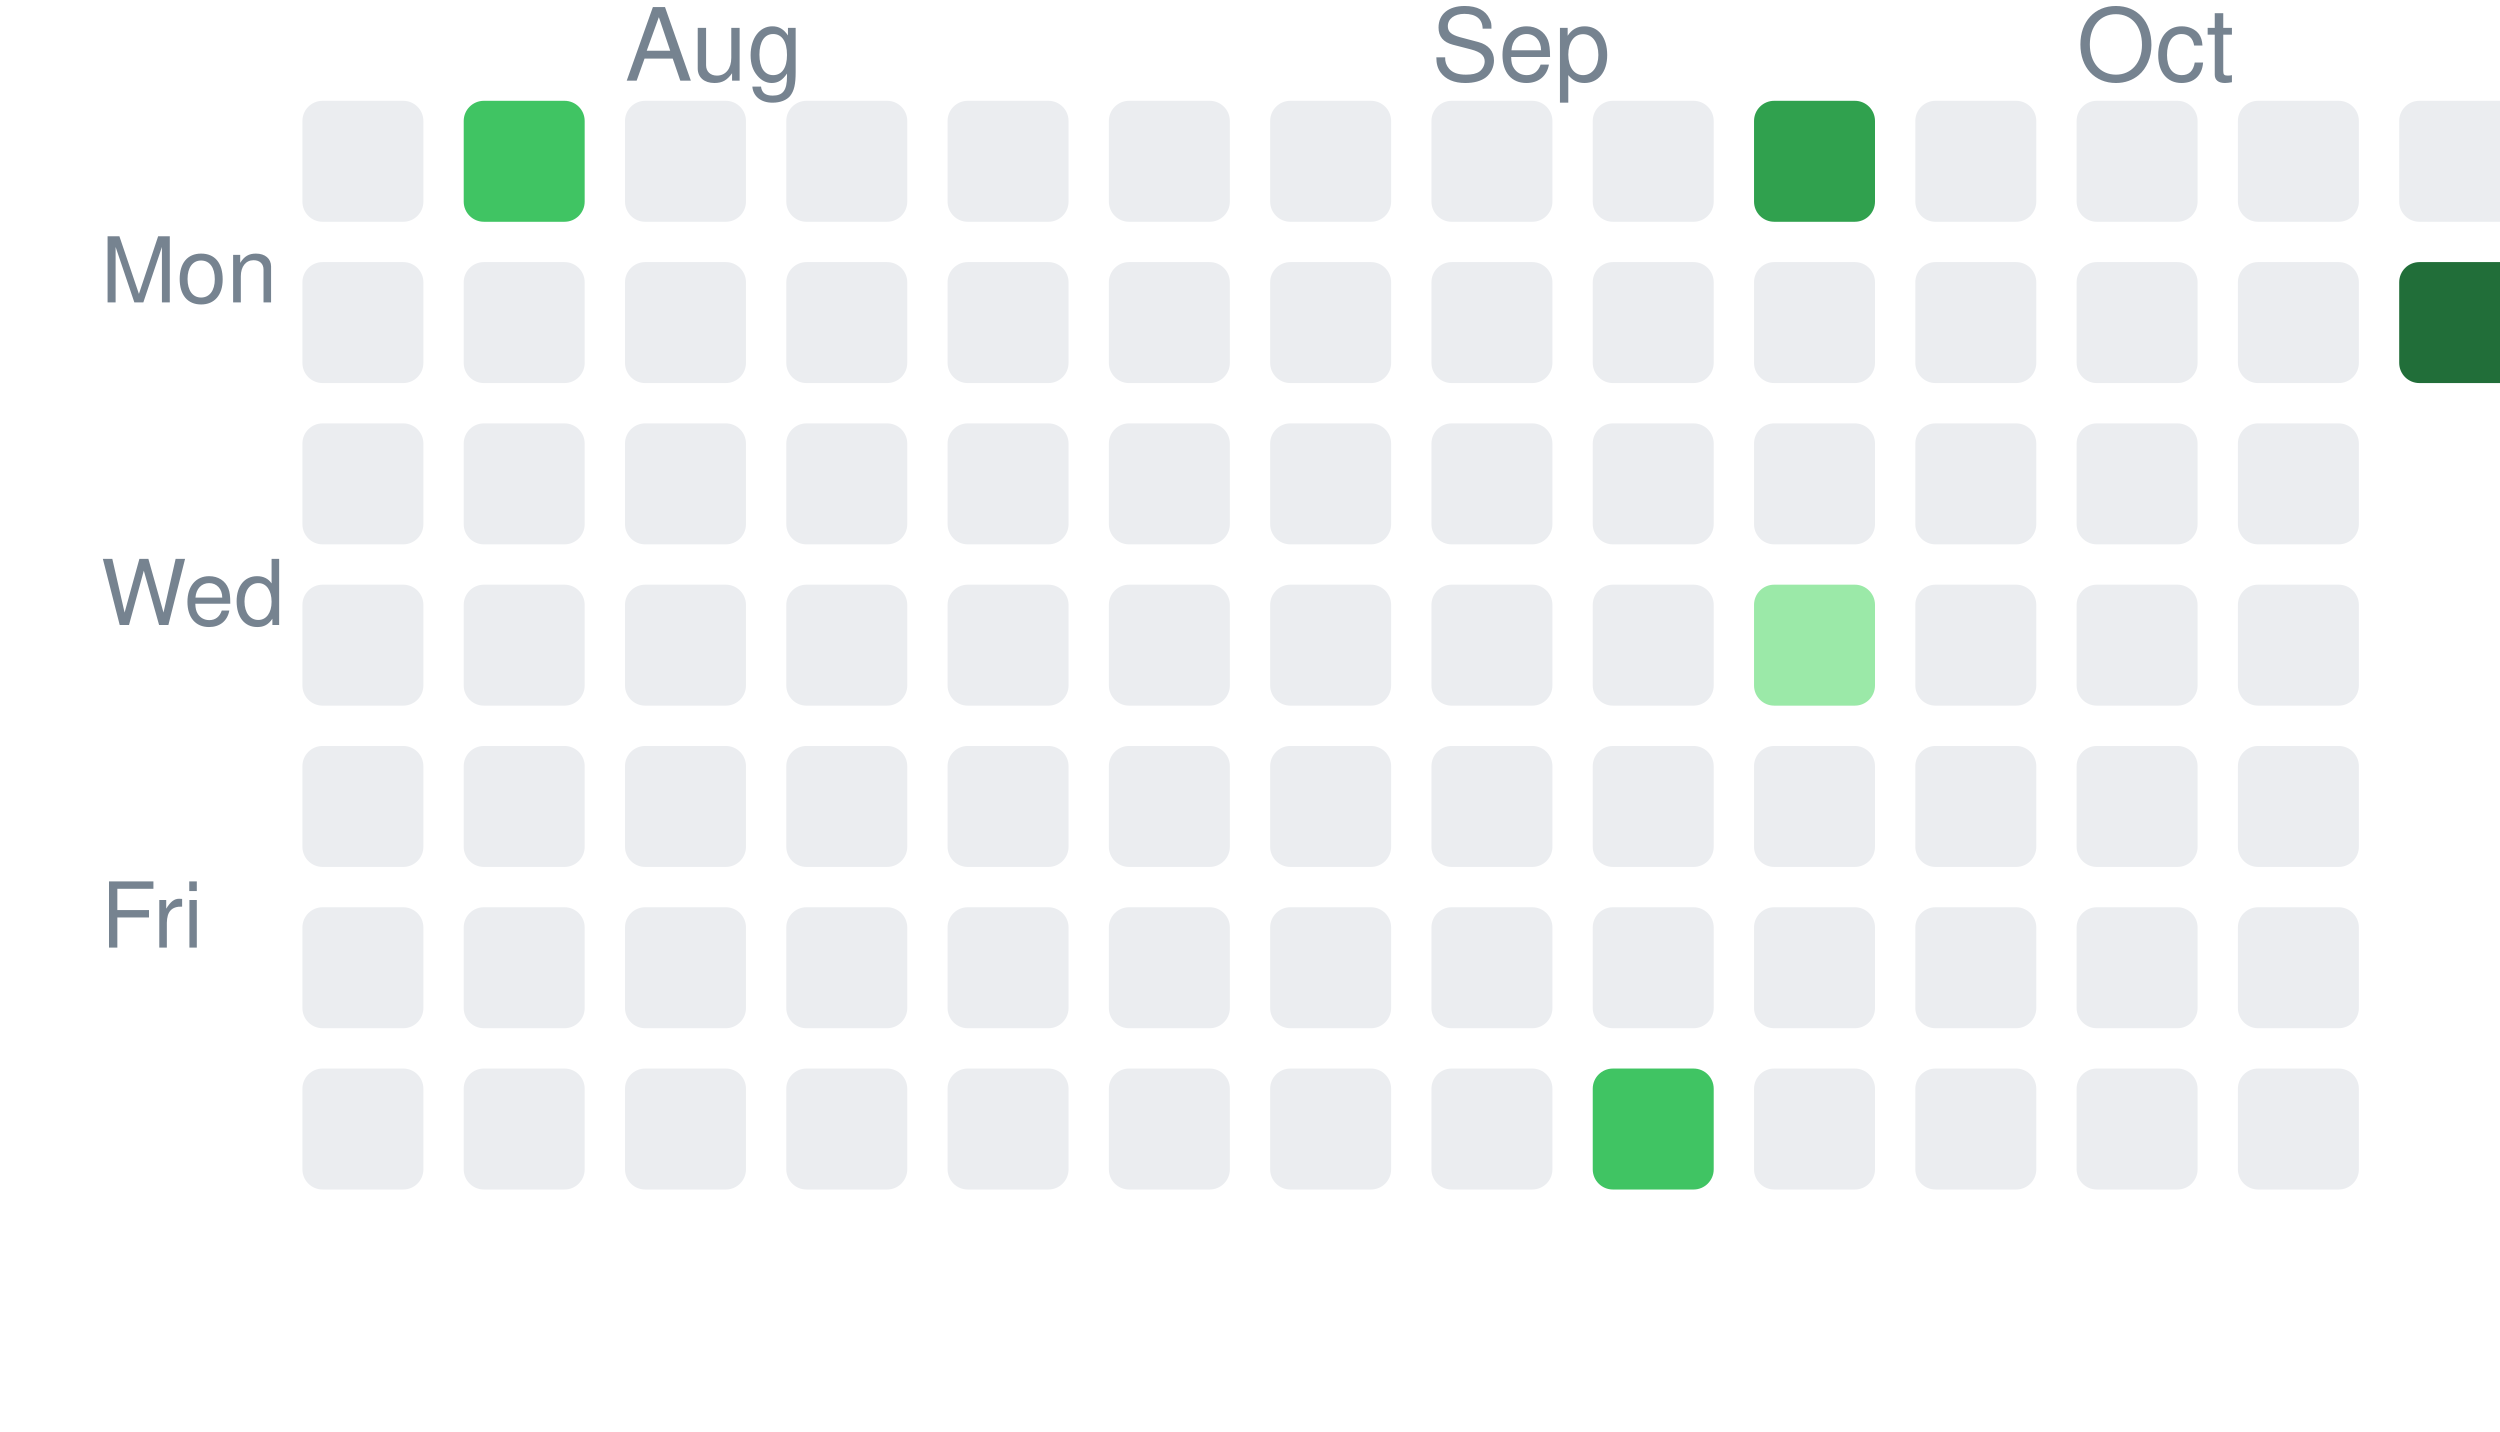
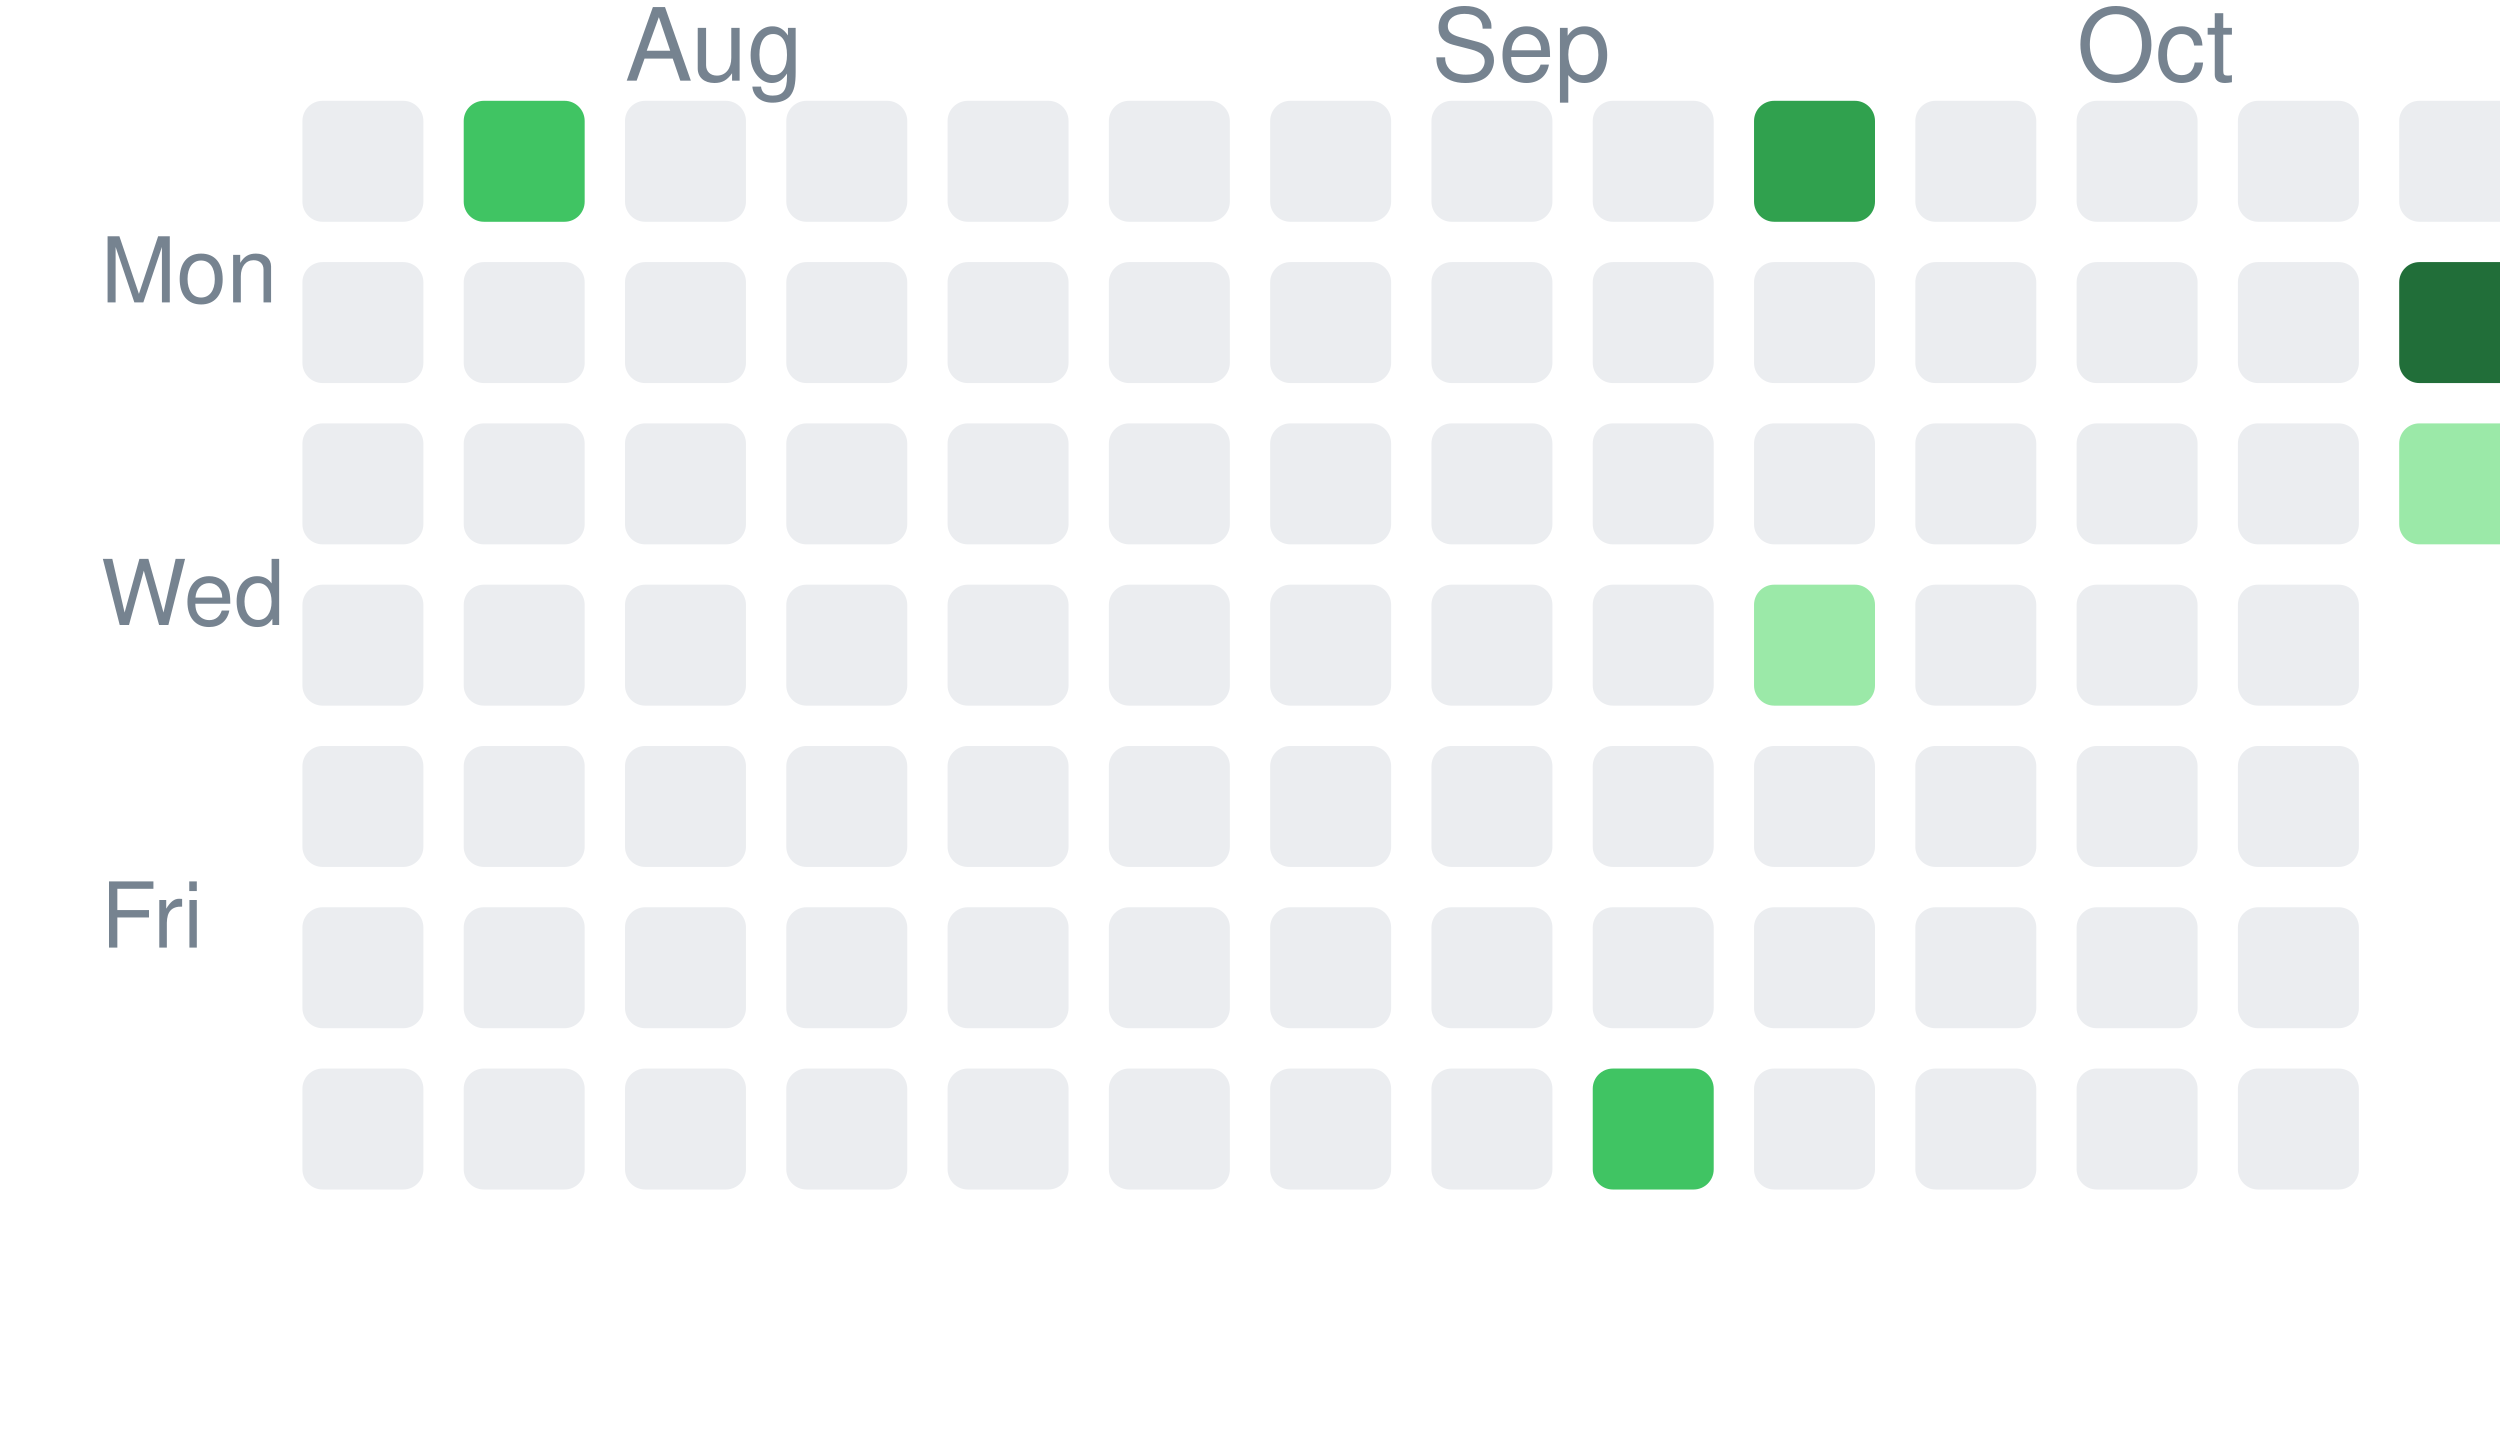
<svg xmlns="http://www.w3.org/2000/svg" width="248" height="142" style="font-family: -apple-system, BlinkMacSystemFont, Segoe UI, Helvetica, Arial, sans-serif, Apple Color Emoji, Segoe UI Emoji;">
  <style>
.month { font-size: 10px; fill: #768390; }
.wday { font-size: 9px; fill: #768390; }
</style>
  <text x="10" y="30" class="wday">Mon</text>
  <text x="10" y="62" class="wday">Wed</text>
  <text x="10" y="94" class="wday">Fri</text>
  <rect x="30" y="10" width="12" height="12" rx="2" ry="2" fill="#ebedf0" />
  <rect x="30" y="26" width="12" height="12" rx="2" ry="2" fill="#ebedf0" />
  <rect x="30" y="42" width="12" height="12" rx="2" ry="2" fill="#ebedf0" />
  <rect x="30" y="58" width="12" height="12" rx="2" ry="2" fill="#ebedf0" />
  <rect x="30" y="74" width="12" height="12" rx="2" ry="2" fill="#ebedf0" />
  <rect x="30" y="90" width="12" height="12" rx="2" ry="2" fill="#ebedf0" />
  <rect x="30" y="106" width="12" height="12" rx="2" ry="2" fill="#ebedf0" />
  <rect x="46" y="10" width="12" height="12" rx="2" ry="2" fill="#40c463" />
  <rect x="46" y="26" width="12" height="12" rx="2" ry="2" fill="#ebedf0" />
  <rect x="46" y="42" width="12" height="12" rx="2" ry="2" fill="#ebedf0" />
  <rect x="46" y="58" width="12" height="12" rx="2" ry="2" fill="#ebedf0" />
  <rect x="46" y="74" width="12" height="12" rx="2" ry="2" fill="#ebedf0" />
  <rect x="46" y="90" width="12" height="12" rx="2" ry="2" fill="#ebedf0" />
  <rect x="46" y="106" width="12" height="12" rx="2" ry="2" fill="#ebedf0" />
  <rect x="62" y="10" width="12" height="12" rx="2" ry="2" fill="#ebedf0" />
  <rect x="62" y="26" width="12" height="12" rx="2" ry="2" fill="#ebedf0" />
  <rect x="62" y="42" width="12" height="12" rx="2" ry="2" fill="#ebedf0" />
  <rect x="62" y="58" width="12" height="12" rx="2" ry="2" fill="#ebedf0" />
  <rect x="62" y="74" width="12" height="12" rx="2" ry="2" fill="#ebedf0" />
  <rect x="62" y="90" width="12" height="12" rx="2" ry="2" fill="#ebedf0" />
  <rect x="62" y="106" width="12" height="12" rx="2" ry="2" fill="#ebedf0" />
  <rect x="78" y="10" width="12" height="12" rx="2" ry="2" fill="#ebedf0" />
  <rect x="78" y="26" width="12" height="12" rx="2" ry="2" fill="#ebedf0" />
  <rect x="78" y="42" width="12" height="12" rx="2" ry="2" fill="#ebedf0" />
  <rect x="78" y="58" width="12" height="12" rx="2" ry="2" fill="#ebedf0" />
  <rect x="78" y="74" width="12" height="12" rx="2" ry="2" fill="#ebedf0" />
  <rect x="78" y="90" width="12" height="12" rx="2" ry="2" fill="#ebedf0" />
  <rect x="78" y="106" width="12" height="12" rx="2" ry="2" fill="#ebedf0" />
  <rect x="94" y="10" width="12" height="12" rx="2" ry="2" fill="#ebedf0" />
  <rect x="94" y="26" width="12" height="12" rx="2" ry="2" fill="#ebedf0" />
  <rect x="94" y="42" width="12" height="12" rx="2" ry="2" fill="#ebedf0" />
  <rect x="94" y="58" width="12" height="12" rx="2" ry="2" fill="#ebedf0" />
  <rect x="94" y="74" width="12" height="12" rx="2" ry="2" fill="#ebedf0" />
  <rect x="94" y="90" width="12" height="12" rx="2" ry="2" fill="#ebedf0" />
  <rect x="94" y="106" width="12" height="12" rx="2" ry="2" fill="#ebedf0" />
  <rect x="110" y="10" width="12" height="12" rx="2" ry="2" fill="#ebedf0" />
  <rect x="110" y="26" width="12" height="12" rx="2" ry="2" fill="#ebedf0" />
  <rect x="110" y="42" width="12" height="12" rx="2" ry="2" fill="#ebedf0" />
  <rect x="110" y="58" width="12" height="12" rx="2" ry="2" fill="#ebedf0" />
  <rect x="110" y="74" width="12" height="12" rx="2" ry="2" fill="#ebedf0" />
  <rect x="110" y="90" width="12" height="12" rx="2" ry="2" fill="#ebedf0" />
  <rect x="110" y="106" width="12" height="12" rx="2" ry="2" fill="#ebedf0" />
  <rect x="126" y="10" width="12" height="12" rx="2" ry="2" fill="#ebedf0" />
  <rect x="126" y="26" width="12" height="12" rx="2" ry="2" fill="#ebedf0" />
  <rect x="126" y="42" width="12" height="12" rx="2" ry="2" fill="#ebedf0" />
  <rect x="126" y="58" width="12" height="12" rx="2" ry="2" fill="#ebedf0" />
  <rect x="126" y="74" width="12" height="12" rx="2" ry="2" fill="#ebedf0" />
  <rect x="126" y="90" width="12" height="12" rx="2" ry="2" fill="#ebedf0" />
  <rect x="126" y="106" width="12" height="12" rx="2" ry="2" fill="#ebedf0" />
  <rect x="142" y="10" width="12" height="12" rx="2" ry="2" fill="#ebedf0" />
  <rect x="142" y="26" width="12" height="12" rx="2" ry="2" fill="#ebedf0" />
  <rect x="142" y="42" width="12" height="12" rx="2" ry="2" fill="#ebedf0" />
  <rect x="142" y="58" width="12" height="12" rx="2" ry="2" fill="#ebedf0" />
  <rect x="142" y="74" width="12" height="12" rx="2" ry="2" fill="#ebedf0" />
  <rect x="142" y="90" width="12" height="12" rx="2" ry="2" fill="#ebedf0" />
  <rect x="142" y="106" width="12" height="12" rx="2" ry="2" fill="#ebedf0" />
  <rect x="158" y="10" width="12" height="12" rx="2" ry="2" fill="#ebedf0" />
  <rect x="158" y="26" width="12" height="12" rx="2" ry="2" fill="#ebedf0" />
  <rect x="158" y="42" width="12" height="12" rx="2" ry="2" fill="#ebedf0" />
  <rect x="158" y="58" width="12" height="12" rx="2" ry="2" fill="#ebedf0" />
  <rect x="158" y="74" width="12" height="12" rx="2" ry="2" fill="#ebedf0" />
  <rect x="158" y="90" width="12" height="12" rx="2" ry="2" fill="#ebedf0" />
  <rect x="158" y="106" width="12" height="12" rx="2" ry="2" fill="#40c463" />
  <rect x="174" y="10" width="12" height="12" rx="2" ry="2" fill="#30a14e" />
  <rect x="174" y="26" width="12" height="12" rx="2" ry="2" fill="#ebedf0" />
  <rect x="174" y="42" width="12" height="12" rx="2" ry="2" fill="#ebedf0" />
  <rect x="174" y="58" width="12" height="12" rx="2" ry="2" fill="#9be9a8" />
  <rect x="174" y="74" width="12" height="12" rx="2" ry="2" fill="#ebedf0" />
  <rect x="174" y="90" width="12" height="12" rx="2" ry="2" fill="#ebedf0" />
  <rect x="174" y="106" width="12" height="12" rx="2" ry="2" fill="#ebedf0" />
  <rect x="190" y="10" width="12" height="12" rx="2" ry="2" fill="#ebedf0" />
  <rect x="190" y="26" width="12" height="12" rx="2" ry="2" fill="#ebedf0" />
  <rect x="190" y="42" width="12" height="12" rx="2" ry="2" fill="#ebedf0" />
  <rect x="190" y="58" width="12" height="12" rx="2" ry="2" fill="#ebedf0" />
  <rect x="190" y="74" width="12" height="12" rx="2" ry="2" fill="#ebedf0" />
  <rect x="190" y="90" width="12" height="12" rx="2" ry="2" fill="#ebedf0" />
  <rect x="190" y="106" width="12" height="12" rx="2" ry="2" fill="#ebedf0" />
  <rect x="206" y="10" width="12" height="12" rx="2" ry="2" fill="#ebedf0" />
  <rect x="206" y="26" width="12" height="12" rx="2" ry="2" fill="#ebedf0" />
  <rect x="206" y="42" width="12" height="12" rx="2" ry="2" fill="#ebedf0" />
  <rect x="206" y="58" width="12" height="12" rx="2" ry="2" fill="#ebedf0" />
  <rect x="206" y="74" width="12" height="12" rx="2" ry="2" fill="#ebedf0" />
  <rect x="206" y="90" width="12" height="12" rx="2" ry="2" fill="#ebedf0" />
  <rect x="206" y="106" width="12" height="12" rx="2" ry="2" fill="#ebedf0" />
  <rect x="222" y="10" width="12" height="12" rx="2" ry="2" fill="#ebedf0" />
  <rect x="222" y="26" width="12" height="12" rx="2" ry="2" fill="#ebedf0" />
  <rect x="222" y="42" width="12" height="12" rx="2" ry="2" fill="#ebedf0" />
  <rect x="222" y="58" width="12" height="12" rx="2" ry="2" fill="#ebedf0" />
  <rect x="222" y="74" width="12" height="12" rx="2" ry="2" fill="#ebedf0" />
  <rect x="222" y="90" width="12" height="12" rx="2" ry="2" fill="#ebedf0" />
  <rect x="222" y="106" width="12" height="12" rx="2" ry="2" fill="#ebedf0" />
  <rect x="238" y="10" width="12" height="12" rx="2" ry="2" fill="#ebedf0" />
  <rect x="238" y="26" width="12" height="12" rx="2" ry="2" fill="#216e39" />
+   <rect x="238" y="42" width="12" height="12" rx="2" ry="2" fill="#9be9a8" />
  <text x="62" y="8" class="month">Aug</text>
  <text x="142" y="8" class="month">Sep</text>
  <text x="206" y="8" class="month">Oct</text>
</svg>
